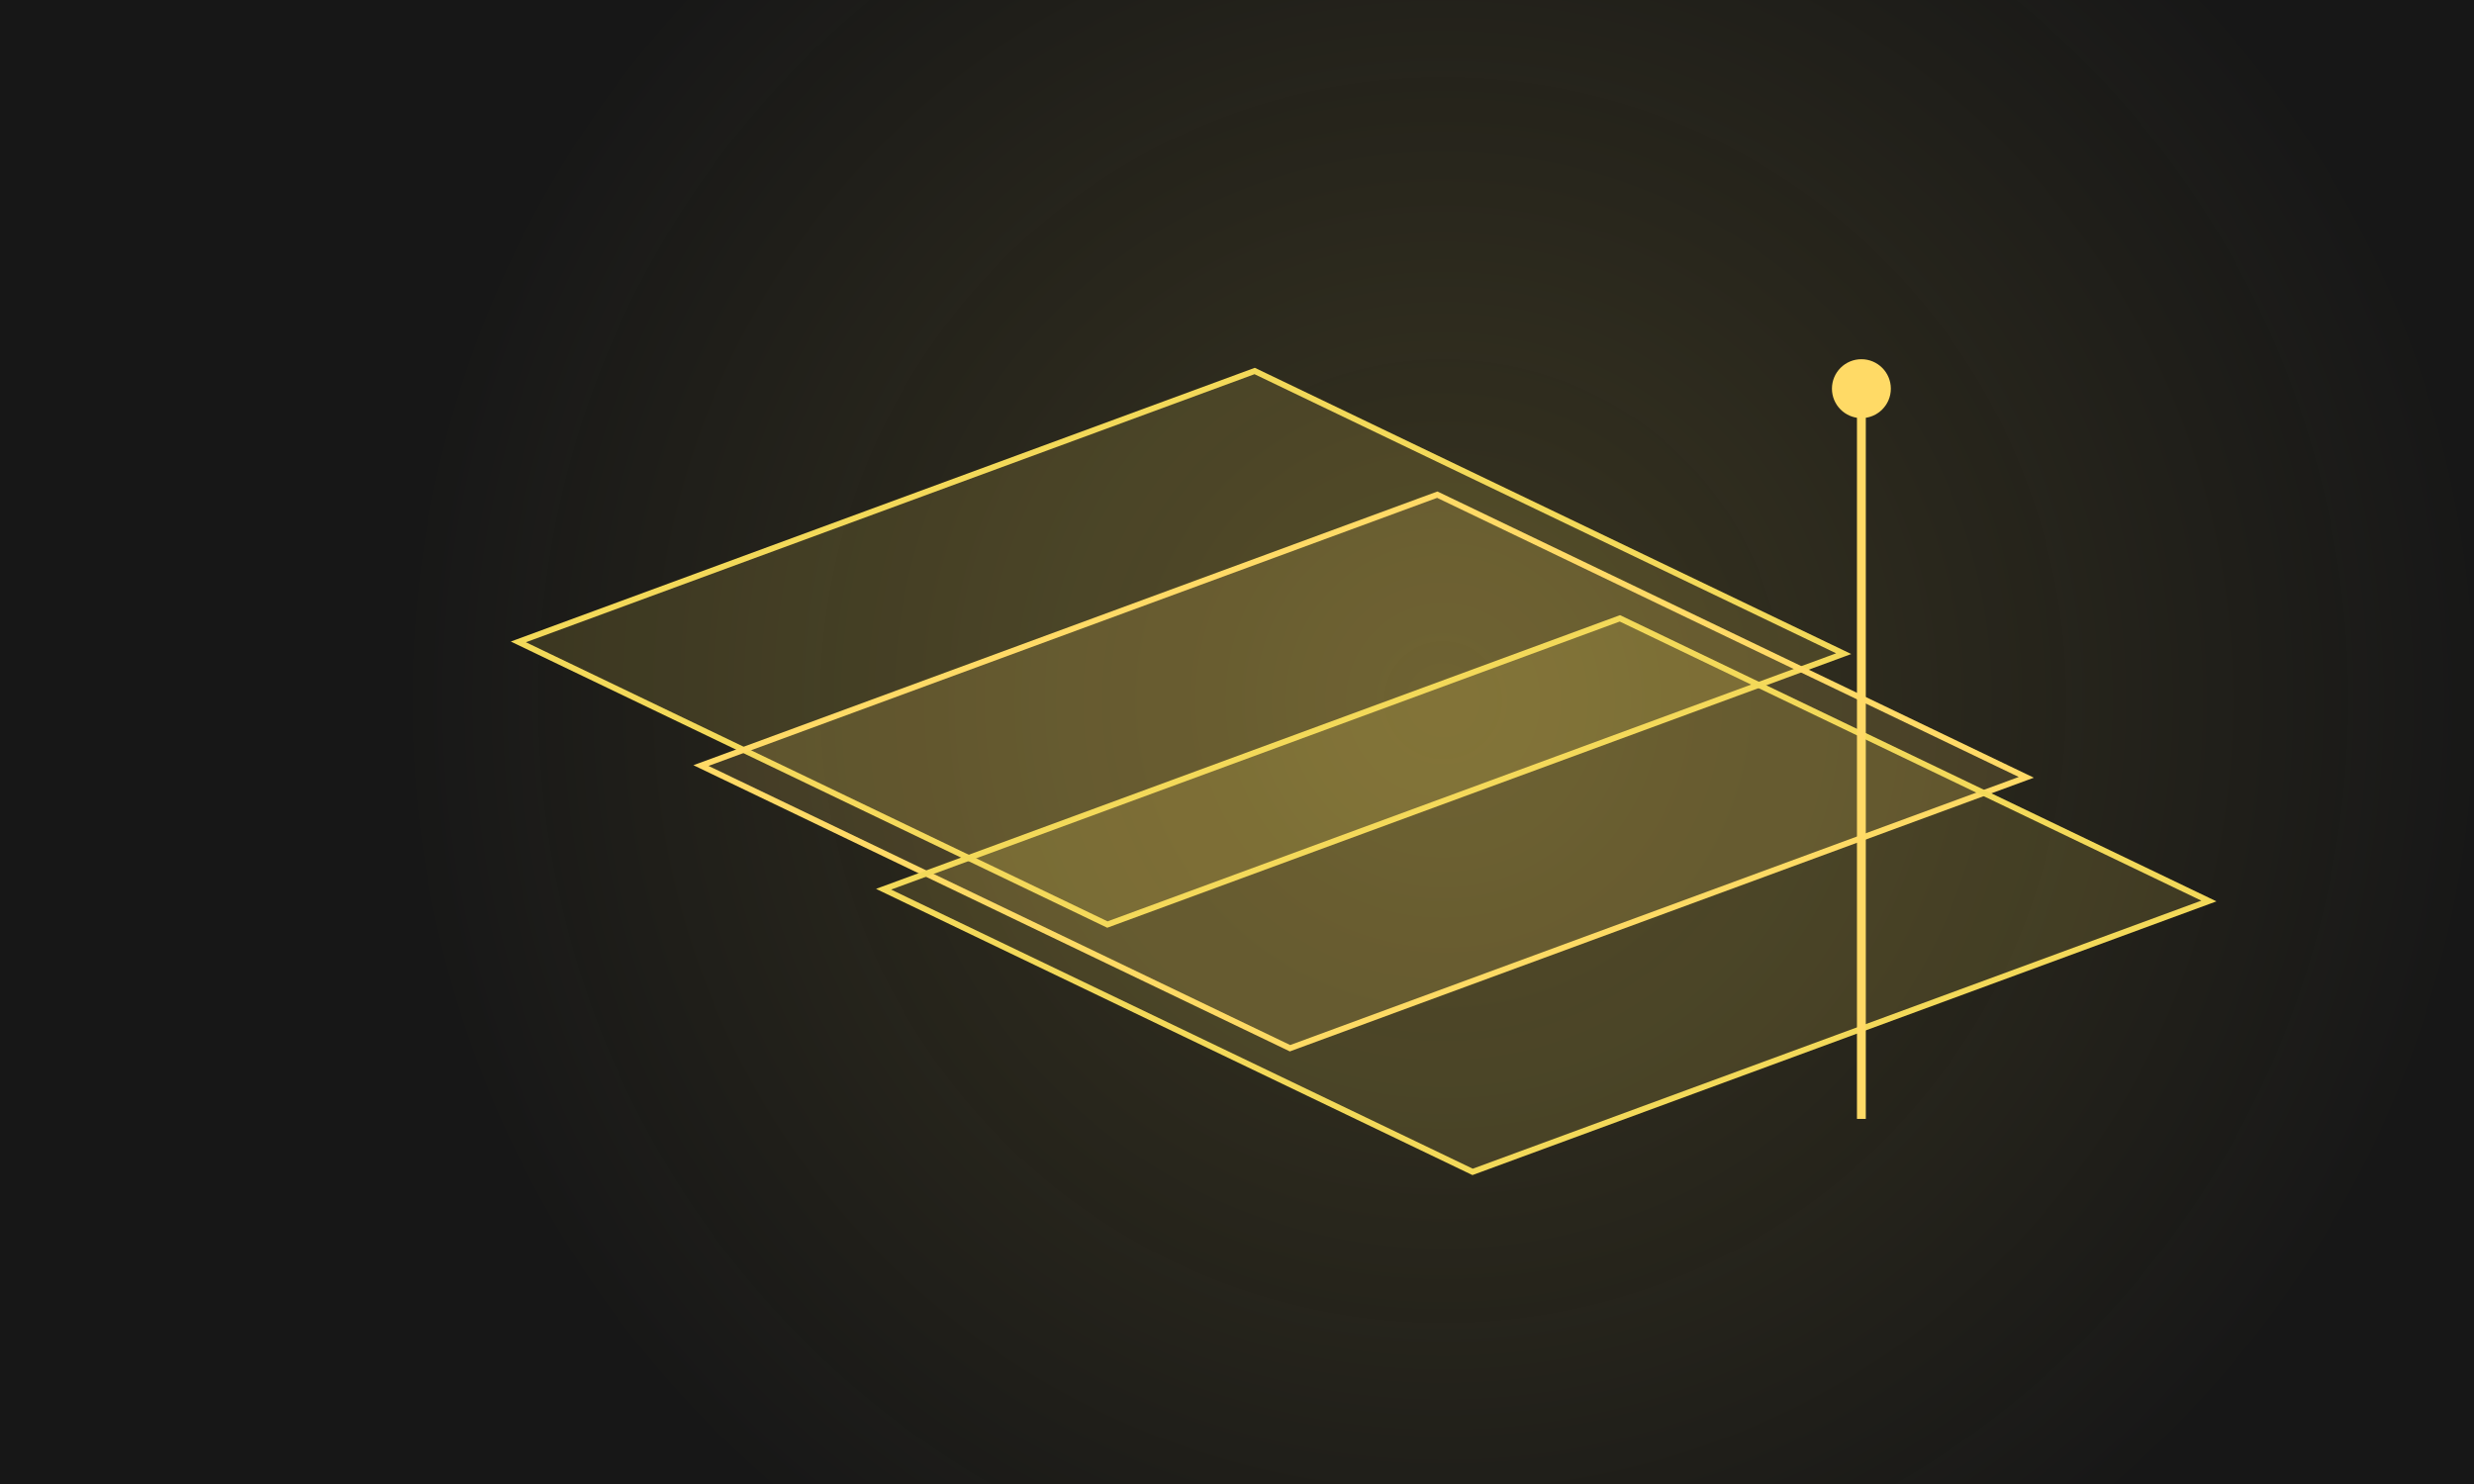
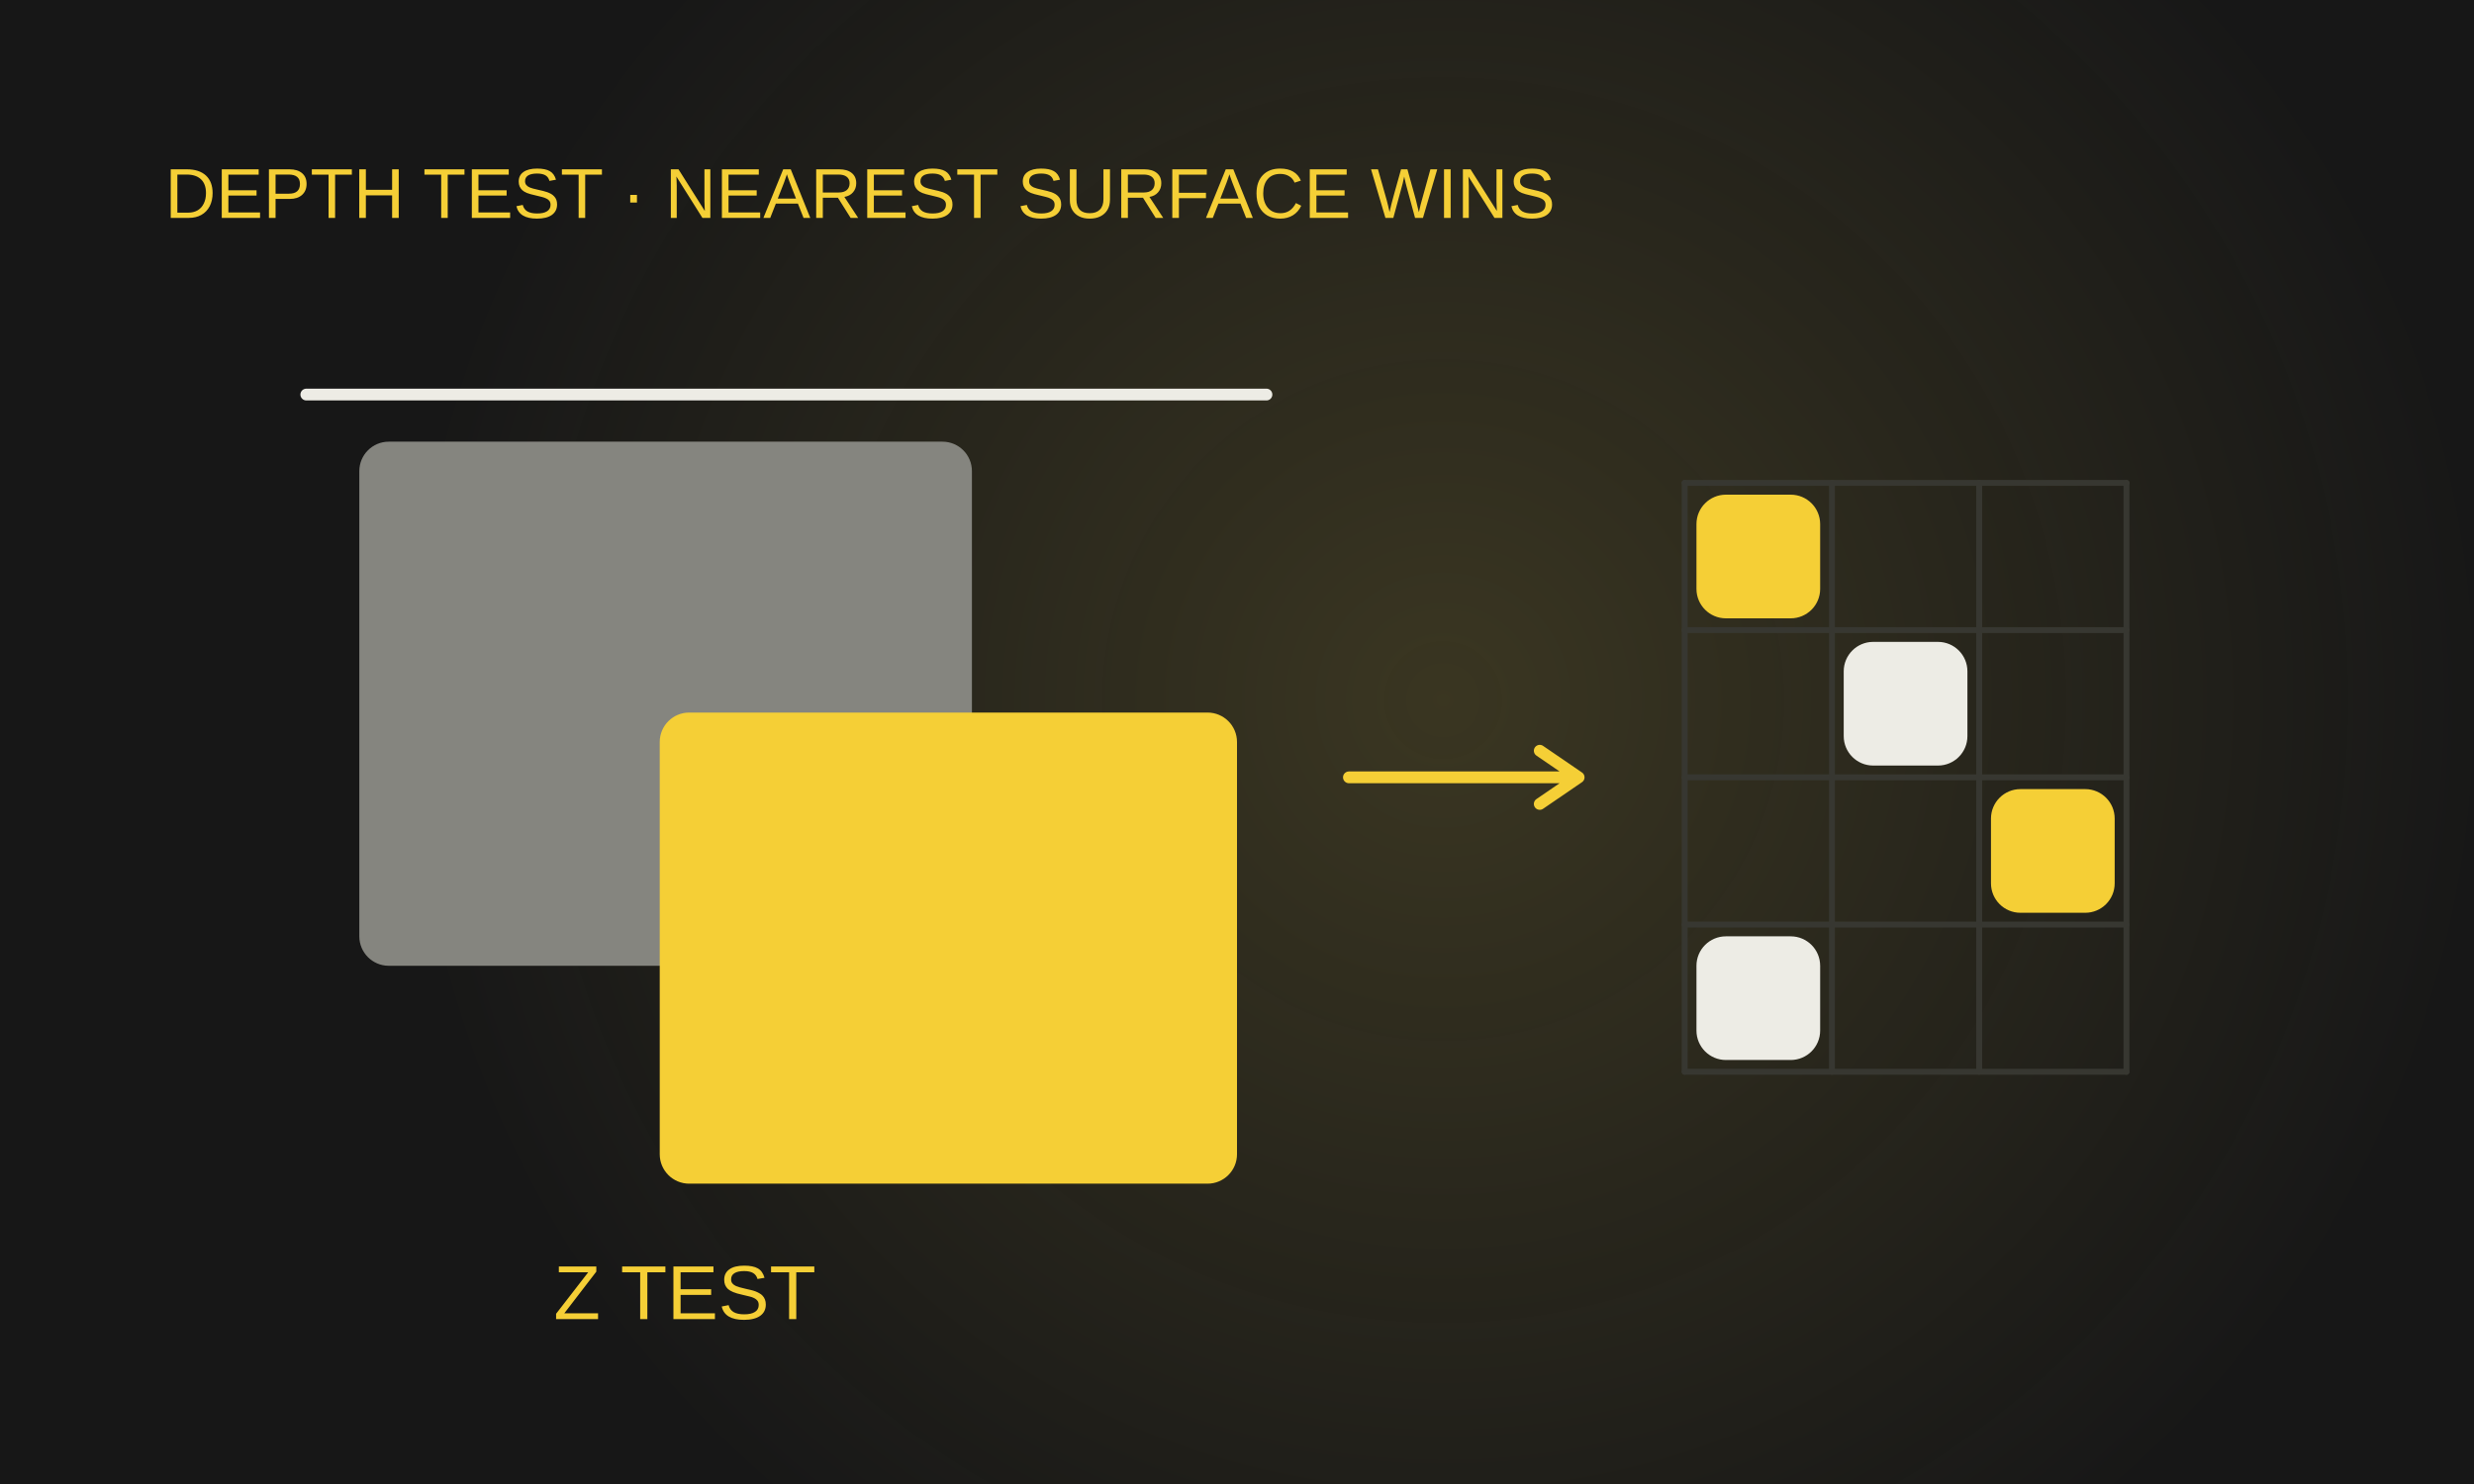
<svg xmlns="http://www.w3.org/2000/svg" class="article-cover" viewBox="0 0 420 252" role="img" aria-label="깊이 버퍼 개념 도식">
  <defs>
    <radialGradient id="cover-depth-buffer-glow">
      <stop stop-color="hsl(50 86% 65%)" stop-opacity=".16" />
      <stop offset="1" stop-color="hsl(50 86% 65%)" stop-opacity="0" />
    </radialGradient>
    <radialGradient id="cover-depth-buffer-orb" cx="30%" cy="24%">
      <stop stop-color="#fff7d6" />
      <stop offset=".42" stop-color="hsl(50 86% 65%)" />
      <stop offset="1" stop-color="#46390d" />
    </radialGradient>
  </defs>
  <rect width="420" height="252" fill="#171717" />
  <circle cx="245" cy="119" r="175" fill="url(#cover-depth-buffer-glow)" />
-   <path d="M88 109l125 -46 100 48 -125 46Z" fill="hsl(50 86% 65%)" fill-opacity=".15" stroke="hsl(50 86% 65%)" />
-   <path d="M119 130l125 -46 100 48 -125 46Z" fill="#ffda66" fill-opacity=".15" stroke="#ffda66" />
-   <path d="M150 151l125 -46 100 48 -125 46Z" fill="hsl(50 86% 65%)" fill-opacity=".15" stroke="hsl(50 86% 65%)" />
-   <path d="M316 66L316 190" stroke="#ffda66" stroke-width="1.5" fill="none" />
-   <circle cx="316" cy="66" r="5" fill="#ffda66" />
+   <g class="technical-scene" data-scene="depth-buffer">
+     <text x="28" y="37" fill="#f5cf36" font-family="Arial,sans-serif" font-size="12">DEPTH TEST · NEAREST SURFACE WINS</text>
+     <rect x="61" y="75" width="104" height="89" rx="5" fill="#85857f" />
+     <rect x="112" y="121" width="98" height="80" rx="5" fill="#f5cf36" />
+     <path d="M229 132L268 132M261.397 136.517L268 132L261.397 127.483" fill="none" stroke="#f5cf36" stroke-width="2" stroke-linecap="round" stroke-linejoin="round" />
+     <path d="M286 82v100" fill="none" stroke="#373731" stroke-width="1" stroke-linecap="round" stroke-linejoin="round" />
+     <path d="M311 82v100" fill="none" stroke="#373731" stroke-width="1" stroke-linecap="round" stroke-linejoin="round" />
+     <path d="M336 82v100" fill="none" stroke="#373731" stroke-width="1" stroke-linecap="round" stroke-linejoin="round" />
+     <path d="M361 82v100" fill="none" stroke="#373731" stroke-width="1" stroke-linecap="round" stroke-linejoin="round" />
+     <path d="M286 82h75" fill="none" stroke="#373731" stroke-width="1" stroke-linecap="round" stroke-linejoin="round" />
+     <path d="M286 107h75" fill="none" stroke="#373731" stroke-width="1" stroke-linecap="round" stroke-linejoin="round" />
+     <path d="M286 132h75" fill="none" stroke="#373731" stroke-width="1" stroke-linecap="round" stroke-linejoin="round" />
+     <path d="M286 157h75" fill="none" stroke="#373731" stroke-width="1" stroke-linecap="round" stroke-linejoin="round" />
+     <path d="M286 182h75" fill="none" stroke="#373731" stroke-width="1" stroke-linecap="round" stroke-linejoin="round" />
+     <rect x="288" y="84" width="21" height="21" rx="5" fill="#f5cf36" />
+     <rect x="313" y="109" width="21" height="21" rx="5" fill="#edece5" />
+     <rect x="338" y="134" width="21" height="21" rx="5" fill="#f5cf36" />
+     <rect x="288" y="159" width="21" height="21" rx="5" fill="#edece5" />
+     <g>
+       <path d="M52 67H215" fill="none" stroke="#edece5" stroke-width="2" stroke-linecap="round" stroke-linejoin="round" />
+       <animateTransform attributeName="transform" type="translate" values="0 0;0 138;0 0" dur="5s" repeatCount="indefinite" />
+     </g>
+     <text x="94" y="224" fill="#f5cf36" font-family="Arial,sans-serif" font-size="13">Z TEST</text>
+   </g>
</svg>
